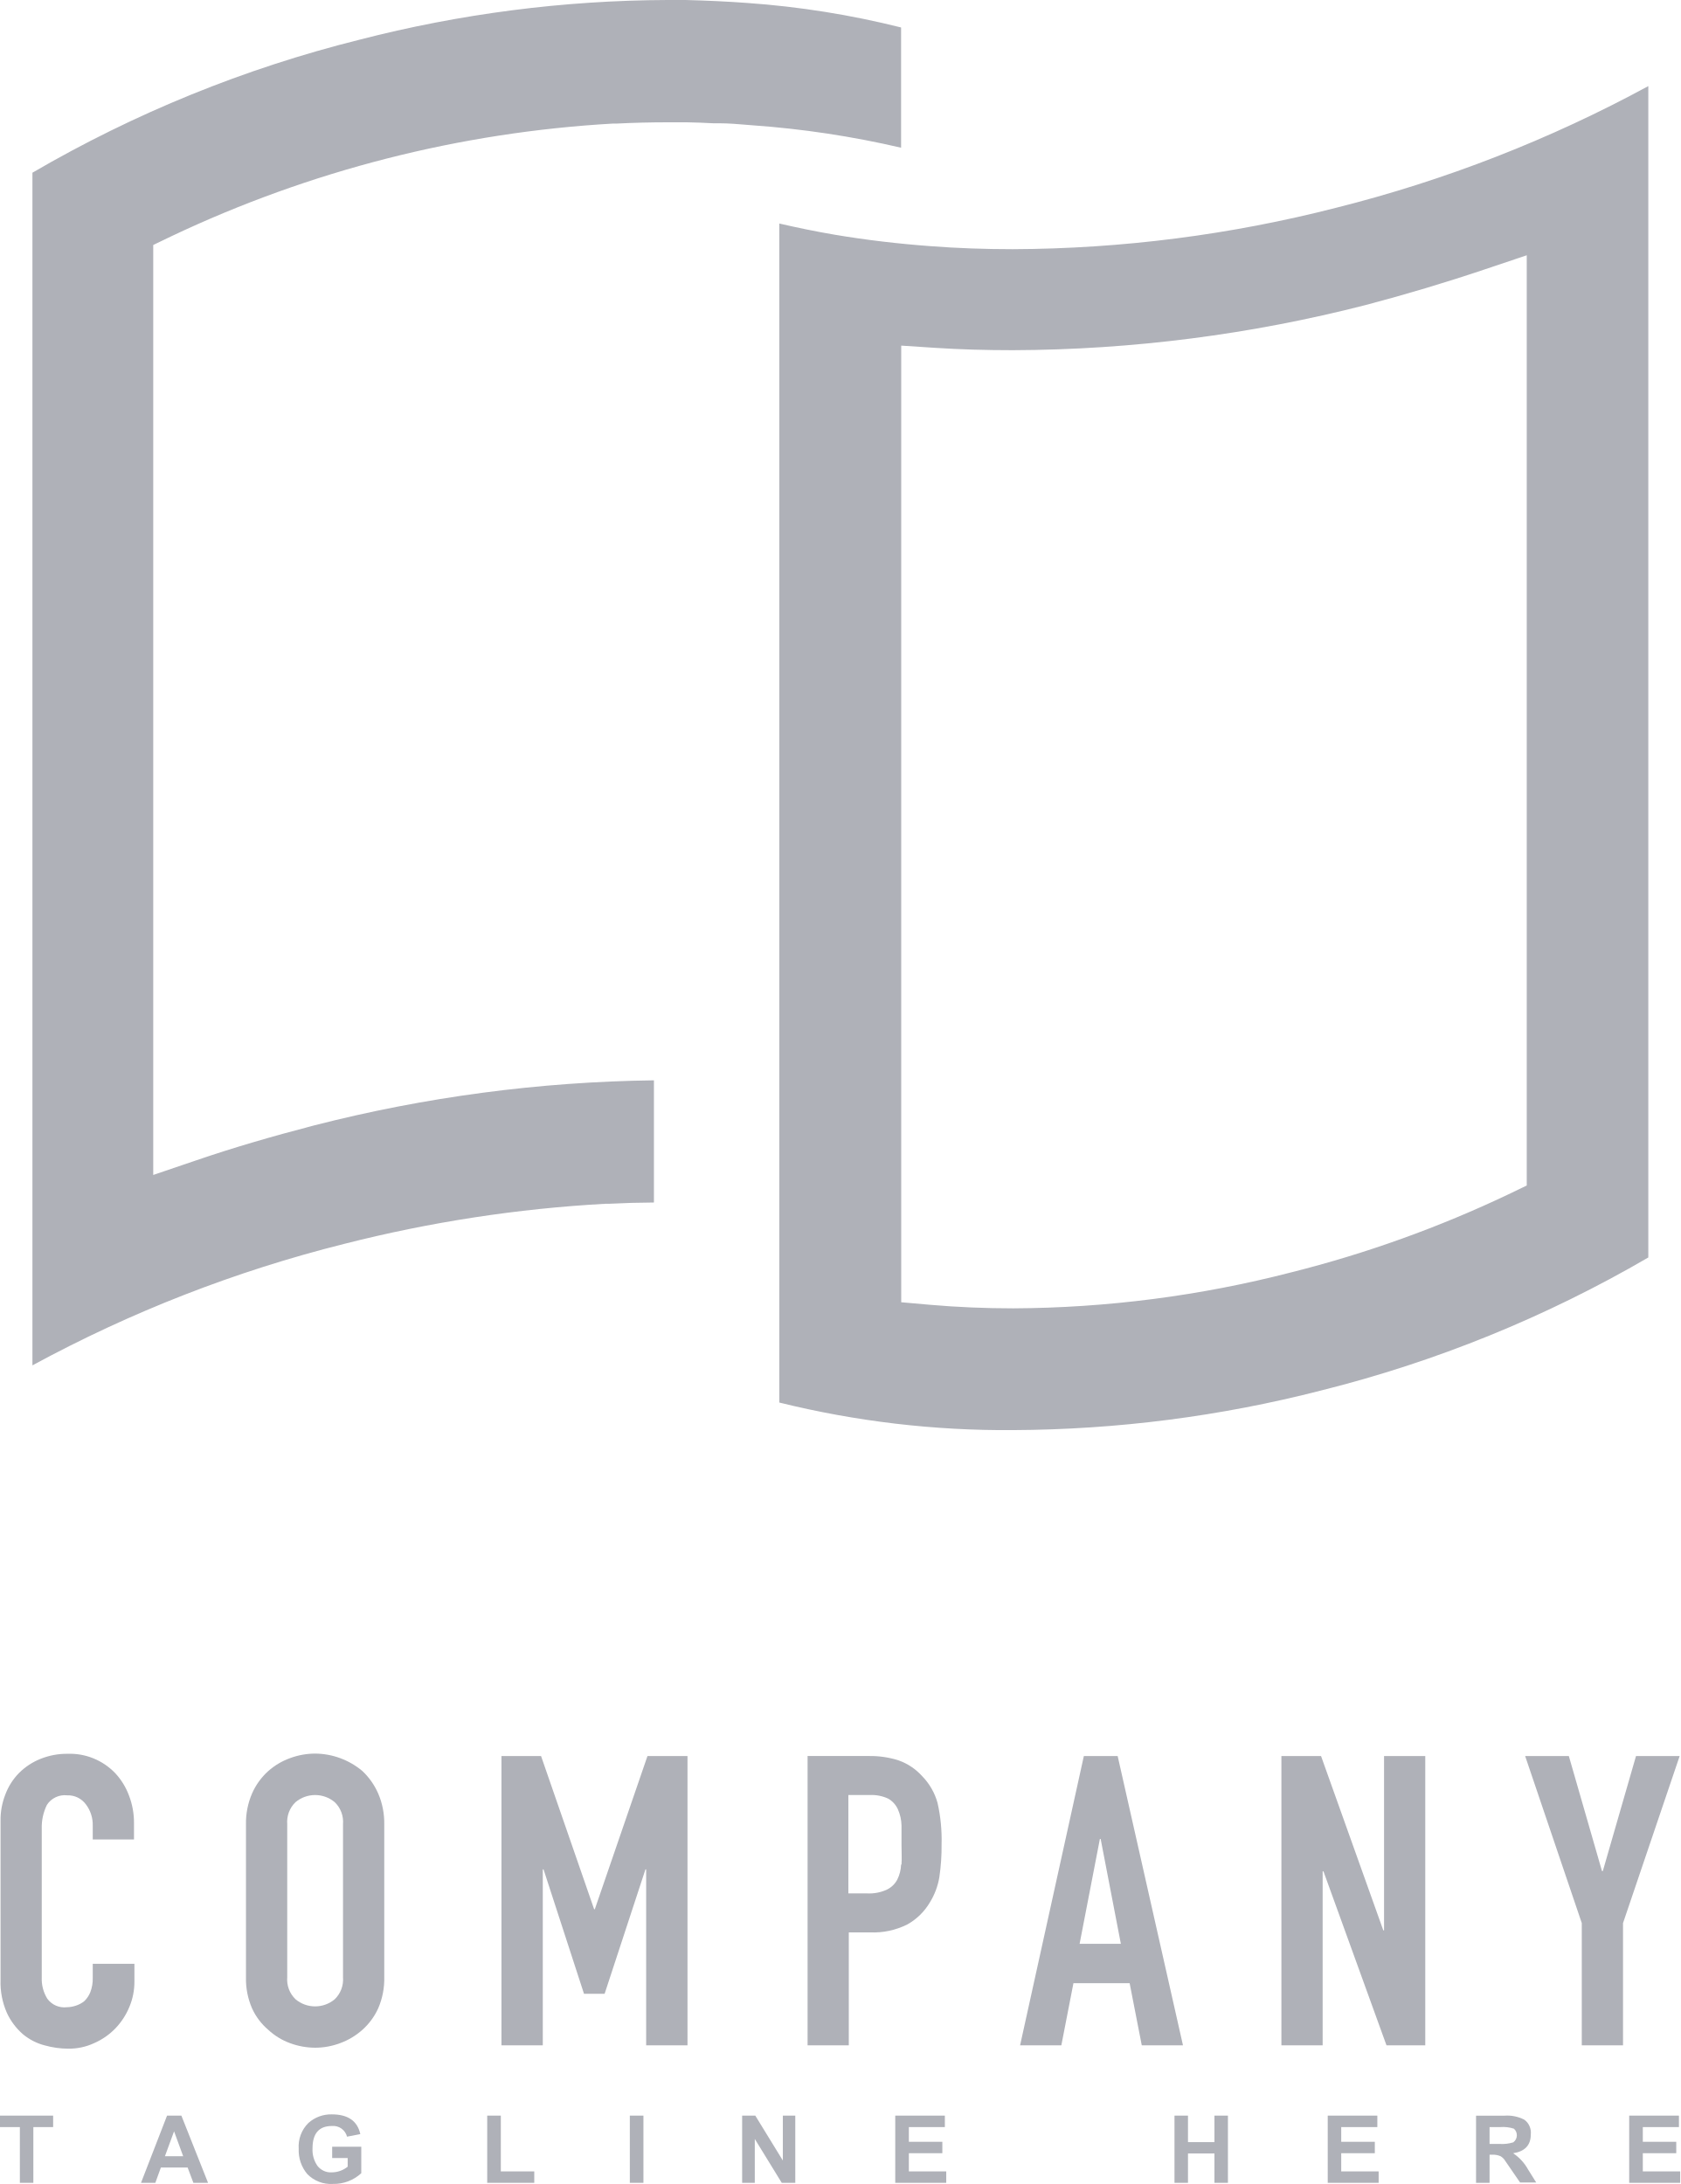
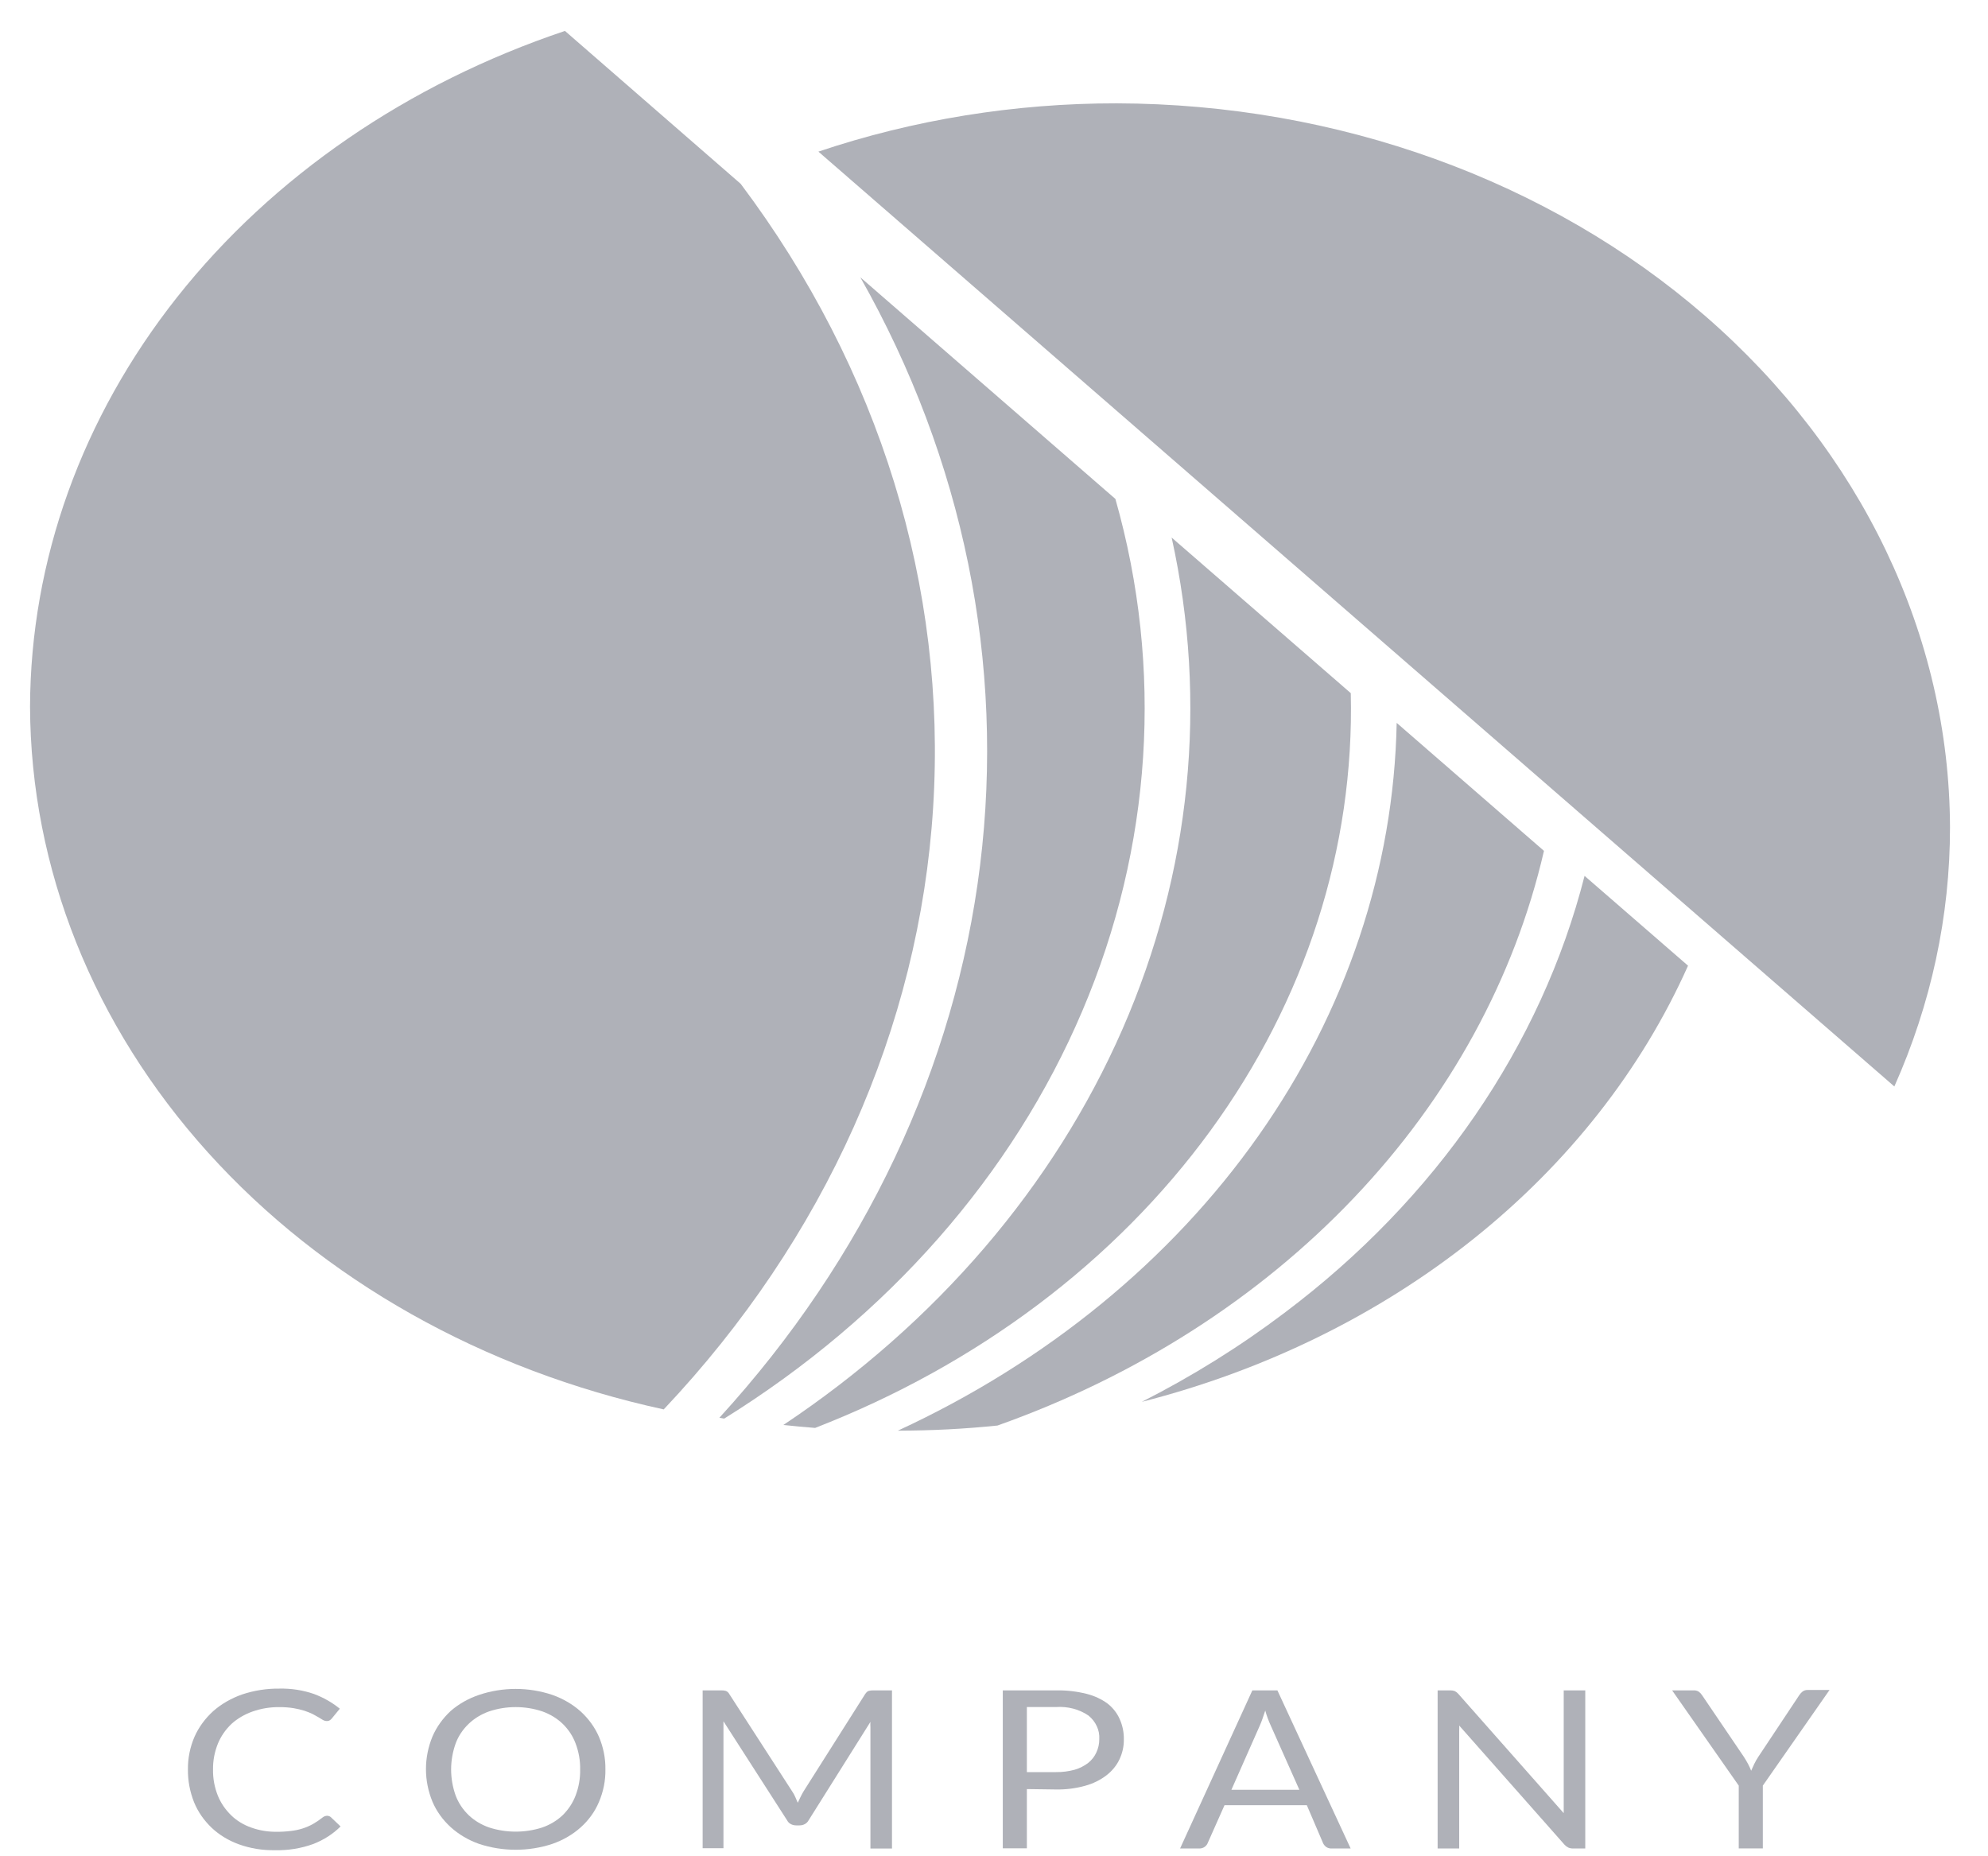
- <svg xmlns="http://www.w3.org/2000/svg" width="40" height="52" viewBox="0 0 40 52" fill="none">
-   <path fill-rule="evenodd" clip-rule="evenodd" d="M17.114 2.935H16.977C16.767 2.922 16.557 2.917 16.347 2.912H16.347H16.327H15.892C15.495 2.912 15.09 2.922 14.688 2.942C14.657 2.94 14.627 2.94 14.597 2.942C10.952 3.149 7.382 4.06 4.08 5.625L3.648 5.833V27.975L4.66 27.631C5.548 27.326 6.494 27.052 7.473 26.797C10.119 26.118 12.837 25.757 15.568 25.722V28.631C15.206 28.633 14.855 28.643 14.503 28.661H14.419C12.318 28.776 10.232 29.097 8.191 29.617C5.607 30.264 3.114 31.236 0.772 32.509V4.112C3.205 2.693 5.825 1.627 8.556 0.946C10.953 0.327 13.417 0.009 15.892 0H16.319C16.83 0.013 17.329 0.036 17.797 0.071C19.03 0.158 20.253 0.353 21.452 0.654V3.517C20.287 3.246 19.103 3.067 17.91 2.983C17.886 2.981 17.862 2.979 17.838 2.977C17.591 2.956 17.344 2.935 17.114 2.935ZM22.153 5.861C22.788 5.91 23.445 5.933 24.111 5.933C26.712 5.923 29.303 5.591 31.824 4.943C34.407 4.294 36.899 3.322 39.241 2.05V29.94C36.807 31.358 34.185 32.424 31.455 33.106C29.057 33.723 26.593 34.039 24.118 34.05C22.243 34.065 20.374 33.844 18.553 33.394V5.322C18.983 5.421 19.426 5.513 19.876 5.589C20.615 5.714 21.394 5.805 22.153 5.861ZM36.347 6.078L35.335 6.418C34.404 6.731 33.466 7.011 32.522 7.26C29.775 7.966 26.951 8.328 24.116 8.338C23.456 8.338 22.849 8.32 22.262 8.282L21.455 8.229V28.318V31.006L22.148 31.067C22.79 31.123 23.453 31.151 24.121 31.151C26.354 31.141 28.578 30.853 30.741 30.294C32.522 29.847 34.255 29.224 35.914 28.435L36.347 28.226V6.078Z" fill="#AFB1B8" />
-   <path d="M2.737 42.212C2.592 42.062 2.416 41.943 2.222 41.865C2.028 41.786 1.82 41.75 1.611 41.757C1.389 41.754 1.168 41.796 0.961 41.879C0.772 41.955 0.6 42.068 0.455 42.212C0.312 42.357 0.201 42.53 0.129 42.721C0.05 42.921 0.01 43.134 0.013 43.349V47.143C0.004 47.41 0.055 47.676 0.162 47.921C0.251 48.116 0.381 48.289 0.541 48.43C0.693 48.557 0.871 48.65 1.062 48.699C1.247 48.751 1.438 48.778 1.629 48.778C1.84 48.78 2.05 48.735 2.241 48.646C2.431 48.563 2.603 48.444 2.747 48.295C2.888 48.148 3.001 47.975 3.079 47.786C3.16 47.595 3.201 47.389 3.2 47.181V46.757H2.208V47.095C2.211 47.21 2.192 47.325 2.15 47.433C2.118 47.514 2.069 47.587 2.006 47.647C1.945 47.696 1.874 47.733 1.799 47.756C1.732 47.778 1.662 47.79 1.591 47.791C1.503 47.802 1.413 47.788 1.331 47.753C1.249 47.717 1.179 47.66 1.126 47.588C1.032 47.436 0.986 47.258 0.994 47.08V43.542C0.988 43.346 1.03 43.151 1.116 42.975C1.167 42.895 1.24 42.831 1.326 42.791C1.412 42.75 1.507 42.735 1.601 42.746C1.687 42.743 1.772 42.761 1.849 42.798C1.926 42.836 1.993 42.891 2.044 42.96C2.155 43.106 2.213 43.285 2.208 43.469V43.797H3.19V43.41C3.192 43.183 3.151 42.958 3.069 42.746C2.995 42.548 2.883 42.366 2.737 42.212Z" fill="#AFB1B8" />
-   <path d="M8.629 42.169C8.313 41.902 7.914 41.755 7.501 41.752C7.299 41.753 7.098 41.789 6.909 41.859C6.716 41.928 6.538 42.033 6.385 42.169C6.221 42.317 6.09 42.498 6.001 42.701C5.901 42.932 5.851 43.183 5.856 43.435V47.074C5.849 47.33 5.899 47.585 6.001 47.819C6.09 48.015 6.222 48.189 6.385 48.328C6.537 48.469 6.715 48.578 6.909 48.648C7.098 48.718 7.299 48.754 7.501 48.755C7.703 48.755 7.903 48.719 8.093 48.648C8.29 48.577 8.472 48.468 8.629 48.328C8.787 48.186 8.915 48.013 9.003 47.819C9.105 47.585 9.154 47.33 9.148 47.074V43.435C9.152 43.183 9.103 42.932 9.003 42.701C8.915 42.5 8.788 42.319 8.629 42.169ZM8.166 47.074C8.174 47.171 8.161 47.269 8.127 47.36C8.093 47.451 8.039 47.533 7.969 47.601C7.838 47.711 7.673 47.771 7.502 47.771C7.331 47.771 7.166 47.711 7.035 47.601C6.965 47.533 6.911 47.451 6.877 47.36C6.843 47.269 6.83 47.171 6.838 47.074V43.435C6.83 43.339 6.843 43.241 6.877 43.15C6.911 43.059 6.965 42.976 7.035 42.909C7.166 42.799 7.331 42.739 7.502 42.739C7.673 42.739 7.838 42.799 7.969 42.909C8.039 42.976 8.093 43.059 8.127 43.15C8.161 43.241 8.174 43.339 8.166 43.435V47.074Z" fill="#AFB1B8" />
-   <path d="M16.367 48.699V41.811H15.414L14.161 45.457H14.144L12.881 41.811H11.938V48.699H12.922V44.509H12.94L13.903 47.471H14.394L15.366 44.509H15.383V48.699H16.367Z" fill="#AFB1B8" />
-   <path d="M21.958 42.294C21.806 42.124 21.615 41.994 21.401 41.917C21.171 41.842 20.93 41.806 20.688 41.81H19.226V48.699H20.207V46.009H20.713C21.02 46.023 21.324 45.958 21.599 45.821C21.822 45.697 22.008 45.515 22.138 45.294C22.251 45.111 22.328 44.907 22.363 44.694C22.401 44.435 22.419 44.173 22.416 43.911C22.425 43.58 22.393 43.249 22.32 42.927C22.254 42.688 22.13 42.471 21.958 42.294ZM21.452 44.394C21.448 44.519 21.417 44.641 21.361 44.753C21.305 44.859 21.216 44.943 21.108 44.994C20.963 45.059 20.804 45.089 20.645 45.081H20.197V42.739H20.703C20.856 42.731 21.008 42.761 21.146 42.825C21.247 42.883 21.328 42.972 21.376 43.079C21.43 43.2 21.459 43.331 21.462 43.463C21.462 43.608 21.462 43.761 21.462 43.921C21.462 44.081 21.472 44.247 21.462 44.394H21.452Z" fill="#AFB1B8" />
-   <path d="M26.608 41.811H25.803L24.285 48.699H25.267L25.555 47.219H26.893L27.182 48.699H28.163L26.608 41.811ZM25.702 46.281L26.185 43.784H26.203L26.684 46.281H25.702Z" fill="#AFB1B8" />
-   <path d="M32.95 45.961H32.932L31.45 41.811H30.506V48.699H31.488V44.557H31.508L33.008 48.699H33.931V41.811H32.95V45.961Z" fill="#AFB1B8" />
-   <path d="M38.948 41.811L38.158 44.549H38.138L37.349 41.811H36.309L37.657 45.788V48.699H38.639V45.788L39.987 41.811H38.948Z" fill="#AFB1B8" />
-   <path d="M0 50.645H0.473V51.972H0.794V50.645H1.265V50.372H0V50.645Z" fill="#AFB1B8" />
-   <path d="M3.977 50.372L3.357 51.972H3.698L3.83 51.608H4.467L4.604 51.972H4.953L4.318 50.372H3.977ZM3.926 51.339L4.144 50.746L4.361 51.339H3.926Z" fill="#AFB1B8" />
-   <path d="M7.908 51.382H8.277V51.588C8.169 51.675 8.036 51.722 7.898 51.723C7.833 51.727 7.769 51.715 7.71 51.688C7.651 51.661 7.599 51.621 7.559 51.57C7.474 51.449 7.432 51.302 7.44 51.153C7.44 50.797 7.594 50.619 7.9 50.619C7.981 50.611 8.062 50.633 8.128 50.679C8.194 50.726 8.242 50.795 8.262 50.873L8.578 50.812C8.51 50.5 8.285 50.342 7.9 50.342C7.695 50.337 7.495 50.41 7.341 50.548C7.261 50.628 7.198 50.724 7.159 50.83C7.119 50.937 7.103 51.05 7.111 51.163C7.102 51.382 7.175 51.597 7.316 51.764C7.394 51.844 7.489 51.907 7.594 51.947C7.699 51.988 7.811 52.005 7.923 51.998C8.173 52.005 8.417 51.913 8.601 51.743V51.113H7.908V51.382Z" fill="#AFB1B8" />
-   <path d="M11.923 50.372H11.599V51.972H12.719V51.7H11.923V50.372Z" fill="#AFB1B8" />
-   <path d="M15.318 50.372H14.994V51.972H15.318V50.372Z" fill="#AFB1B8" />
-   <path d="M18.637 51.441L17.981 50.372H17.668V51.972H17.969V50.927L18.611 51.972H18.933V50.372H18.637V51.441Z" fill="#AFB1B8" />
-   <path d="M21.637 51.267H22.434V50.995H21.637V50.645H22.494V50.372H21.313V51.972H22.527V51.7H21.637V51.267Z" fill="#AFB1B8" />
-   <path d="M28.912 51.003H28.282V50.372H27.961V51.972H28.282V51.273H28.912V51.972H29.233V50.372H28.912V51.003Z" fill="#AFB1B8" />
-   <path d="M31.93 51.267H32.73V50.995H31.93V50.645H32.79V50.372H31.609V51.972H32.821V51.7H31.93V51.267Z" fill="#AFB1B8" />
-   <path d="M36.023 51.268C36.301 51.224 36.443 51.077 36.443 50.823C36.451 50.755 36.441 50.686 36.413 50.623C36.386 50.56 36.342 50.506 36.286 50.467C36.142 50.394 35.98 50.361 35.818 50.373H35.14V51.972H35.462V51.303H35.525C35.593 51.299 35.662 51.311 35.725 51.339C35.772 51.368 35.811 51.408 35.839 51.456L36.188 51.964H36.572L36.377 51.652C36.291 51.497 36.17 51.366 36.023 51.268ZM35.699 51.046H35.462V50.645H35.715C35.825 50.636 35.936 50.649 36.041 50.683C36.064 50.703 36.083 50.729 36.095 50.758C36.107 50.787 36.113 50.818 36.111 50.849C36.11 50.88 36.101 50.911 36.087 50.938C36.072 50.966 36.051 50.99 36.026 51.008C35.92 51.041 35.81 51.053 35.699 51.046Z" fill="#AFB1B8" />
-   <path d="M39.11 51.267H39.906V50.995H39.11V50.645H39.97V50.372H38.786V51.972H40V51.7H39.11V51.267Z" fill="#AFB1B8" />
+ <svg xmlns="http://www.w3.org/2000/svg" width="45" height="42" viewBox="0 0 45 42" fill="none">
+   <path d="M7.406 41.101C7.422 41.102 7.438 41.105 7.452 41.111C7.467 41.116 7.48 41.124 7.491 41.135L7.709 41.343C7.54 41.512 7.33 41.647 7.095 41.739C6.82 41.839 6.524 41.888 6.226 41.881C5.945 41.886 5.667 41.841 5.408 41.748C5.174 41.663 4.964 41.536 4.792 41.374C4.616 41.206 4.48 41.01 4.393 40.796C4.298 40.557 4.251 40.306 4.254 40.054C4.251 39.8 4.301 39.548 4.404 39.31C4.5 39.095 4.643 38.899 4.827 38.732C5.013 38.569 5.236 38.441 5.481 38.355C5.75 38.265 6.036 38.22 6.324 38.223C6.591 38.217 6.857 38.258 7.106 38.344C7.322 38.425 7.521 38.538 7.692 38.678L7.51 38.9C7.497 38.916 7.482 38.93 7.463 38.941C7.442 38.953 7.416 38.959 7.39 38.957C7.362 38.956 7.334 38.947 7.311 38.934L7.213 38.874L7.076 38.798C7.017 38.77 6.956 38.746 6.894 38.725C6.813 38.7 6.73 38.68 6.646 38.666C6.539 38.649 6.43 38.641 6.321 38.642C6.114 38.64 5.908 38.674 5.716 38.742C5.537 38.805 5.375 38.9 5.241 39.021C5.105 39.15 5.001 39.302 4.933 39.467C4.857 39.655 4.819 39.854 4.822 40.054C4.818 40.257 4.856 40.459 4.933 40.651C5 40.815 5.103 40.965 5.236 41.094C5.361 41.215 5.516 41.309 5.689 41.369C5.867 41.433 6.058 41.465 6.25 41.464C6.361 41.465 6.473 41.459 6.583 41.445C6.763 41.426 6.935 41.372 7.087 41.286C7.164 41.242 7.236 41.193 7.303 41.139C7.331 41.116 7.367 41.103 7.406 41.101Z" fill="#AFB1B8" />
+   <path d="M13.704 40.054C13.708 40.305 13.658 40.555 13.557 40.791C13.468 41.004 13.328 41.199 13.146 41.363C12.964 41.526 12.745 41.654 12.502 41.738C11.968 41.915 11.378 41.915 10.844 41.738C10.603 41.653 10.385 41.524 10.204 41.361C10.022 41.195 9.881 40.999 9.789 40.783C9.593 40.306 9.593 39.785 9.789 39.308C9.882 39.092 10.023 38.895 10.204 38.727C10.386 38.569 10.604 38.446 10.844 38.365C11.377 38.185 11.969 38.185 12.502 38.365C12.744 38.45 12.963 38.578 13.145 38.741C13.325 38.906 13.465 39.1 13.557 39.312C13.658 39.55 13.708 39.801 13.704 40.054ZM13.132 40.054C13.136 39.853 13.101 39.653 13.028 39.462C12.967 39.298 12.868 39.147 12.736 39.019C12.609 38.897 12.451 38.801 12.276 38.739C11.888 38.609 11.458 38.609 11.071 38.739C10.895 38.801 10.738 38.897 10.61 39.019C10.477 39.146 10.376 39.297 10.315 39.462C10.177 39.847 10.177 40.26 10.315 40.646C10.377 40.81 10.477 40.961 10.61 41.089C10.738 41.21 10.895 41.305 11.071 41.366C11.459 41.492 11.887 41.492 12.276 41.366C12.451 41.305 12.608 41.21 12.736 41.089C12.867 40.96 12.966 40.809 13.028 40.646C13.101 40.455 13.136 40.255 13.132 40.054Z" fill="#AFB1B8" />
+   <path d="M18.001 40.675L18.058 40.807C18.08 40.76 18.099 40.717 18.121 40.675C18.142 40.63 18.166 40.587 18.192 40.544L19.585 38.344C19.613 38.306 19.637 38.282 19.664 38.275C19.701 38.265 19.74 38.261 19.779 38.263H20.191V41.843H19.703V39.211C19.703 39.178 19.703 39.14 19.703 39.099C19.7 39.059 19.7 39.017 19.703 38.976L18.301 41.208C18.283 41.241 18.255 41.269 18.219 41.289C18.183 41.309 18.142 41.319 18.099 41.319H18.02C17.978 41.319 17.936 41.309 17.9 41.289C17.864 41.27 17.836 41.241 17.819 41.208L16.376 38.962C16.376 39.005 16.376 39.047 16.376 39.09C16.376 39.133 16.376 39.17 16.376 39.204V41.835H15.905V38.263H16.316C16.355 38.261 16.394 38.265 16.431 38.275C16.465 38.29 16.492 38.314 16.507 38.344L17.93 40.547C17.958 40.587 17.982 40.63 18.001 40.675Z" fill="#AFB1B8" />
+   <path d="M23.244 40.497V41.838H22.699V38.263H23.915C24.145 38.259 24.373 38.286 24.594 38.341C24.77 38.385 24.934 38.461 25.074 38.564C25.195 38.661 25.288 38.781 25.346 38.915C25.411 39.06 25.442 39.216 25.439 39.372C25.442 39.529 25.407 39.684 25.338 39.829C25.273 39.966 25.172 40.088 25.044 40.187C24.904 40.294 24.739 40.375 24.561 40.423C24.349 40.482 24.127 40.51 23.904 40.506L23.244 40.497ZM23.244 40.113H23.904C24.047 40.115 24.19 40.096 24.327 40.059C24.439 40.026 24.543 39.973 24.632 39.905C24.714 39.839 24.777 39.758 24.817 39.668C24.862 39.572 24.884 39.47 24.883 39.367C24.889 39.268 24.871 39.168 24.828 39.076C24.786 38.983 24.721 38.9 24.637 38.832C24.429 38.69 24.168 38.622 23.904 38.64H23.244V40.113Z" fill="#AFB1B8" />
+   <path d="M30.573 41.842H30.142C30.099 41.844 30.057 41.832 30.022 41.809C29.991 41.787 29.967 41.758 29.951 41.726L29.581 40.862H27.718L27.334 41.726C27.32 41.758 27.296 41.786 27.266 41.807C27.231 41.831 27.188 41.844 27.143 41.842H26.712L28.348 38.263H28.915L30.573 41.842ZM27.874 40.513H29.412L28.763 39.056C28.713 38.947 28.672 38.834 28.64 38.72L28.577 38.907C28.558 38.964 28.536 39.016 28.517 39.059L27.874 40.513Z" fill="#AFB1B8" />
+   <path d="M32.929 38.279C32.961 38.295 32.989 38.317 33.011 38.343L35.396 41.042C35.396 40.999 35.396 40.956 35.396 40.916C35.396 40.876 35.396 40.836 35.396 40.798V38.263H35.884V41.842H35.612C35.573 41.843 35.534 41.836 35.5 41.821C35.466 41.804 35.437 41.782 35.413 41.755L33.03 39.059C33.032 39.1 33.032 39.141 33.03 39.182C33.03 39.222 33.03 39.258 33.03 39.291V41.842H32.542V38.263H32.831C32.864 38.262 32.898 38.268 32.929 38.279Z" fill="#AFB1B8" />
+   <path d="M39.903 40.419V41.84H39.358V40.419L37.85 38.263H38.338C38.38 38.261 38.422 38.272 38.455 38.294C38.485 38.317 38.51 38.344 38.529 38.374L39.472 39.765C39.51 39.824 39.543 39.879 39.57 39.931C39.598 39.983 39.62 40.033 39.639 40.082L39.709 39.928C39.736 39.872 39.767 39.818 39.802 39.765L40.732 38.365C40.751 38.337 40.775 38.312 40.803 38.289C40.835 38.265 40.877 38.252 40.92 38.254H41.413L39.903 40.419Z" fill="#AFB1B8" />
+   <path d="M17.731 32.256C17.968 32.282 18.209 32.303 18.451 32.322C22.13 30.893 25.242 28.552 27.399 25.594C29.555 22.636 30.66 19.191 30.576 15.69L26.521 12.168C27.346 15.895 26.96 19.748 25.408 23.296C23.855 26.844 21.198 29.946 17.731 32.256Z" fill="#AFB1B8" />
+   <path d="M16.284 32.092L16.393 32.111C20.097 29.809 22.921 26.595 24.499 22.884C26.078 19.173 26.339 15.135 25.248 11.294L19.474 6.277C21.809 10.401 22.75 15.016 22.185 19.586C21.62 24.156 19.574 28.493 16.284 32.092Z" fill="#AFB1B8" />
+   <path d="M35.868 19.826C34.887 23.673 32.504 27.142 29.073 29.719C28.072 30.476 26.991 31.15 25.845 31.732C28.639 31.019 31.206 29.758 33.35 28.046C35.494 26.334 37.157 24.217 38.21 21.859L35.868 19.826Z" fill="#AFB1B8" />
+   <path d="M34.949 19.26L31.615 16.363C31.551 19.666 30.47 22.894 28.485 25.711C26.499 28.529 23.681 30.833 20.324 32.384H20.341C21.089 32.383 21.836 32.345 22.579 32.268C25.716 31.155 28.488 29.385 30.646 27.115C32.805 24.846 34.283 22.147 34.949 19.26Z" fill="#AFB1B8" />
+   <path d="M16.766 4.161L12.788 0.7C9.232 1.894 6.174 3.993 4.013 6.722C1.853 9.451 0.691 12.684 0.68 15.996H0.68C0.693 19.656 2.111 23.208 4.709 26.089C7.307 28.97 10.937 31.016 15.024 31.903C18.672 28.041 20.808 23.269 21.122 18.28C21.435 13.291 19.909 8.345 16.766 4.161Z" fill="#AFB1B8" />
+   <path d="M44.14 18.727C44.126 14.385 42.134 10.224 38.6 7.153C35.066 4.083 30.276 2.352 25.278 2.339C22.969 2.337 20.679 2.708 18.525 3.432L42.88 24.593C43.714 22.722 44.141 20.733 44.14 18.727Z" fill="#AFB1B8" />
</svg>
